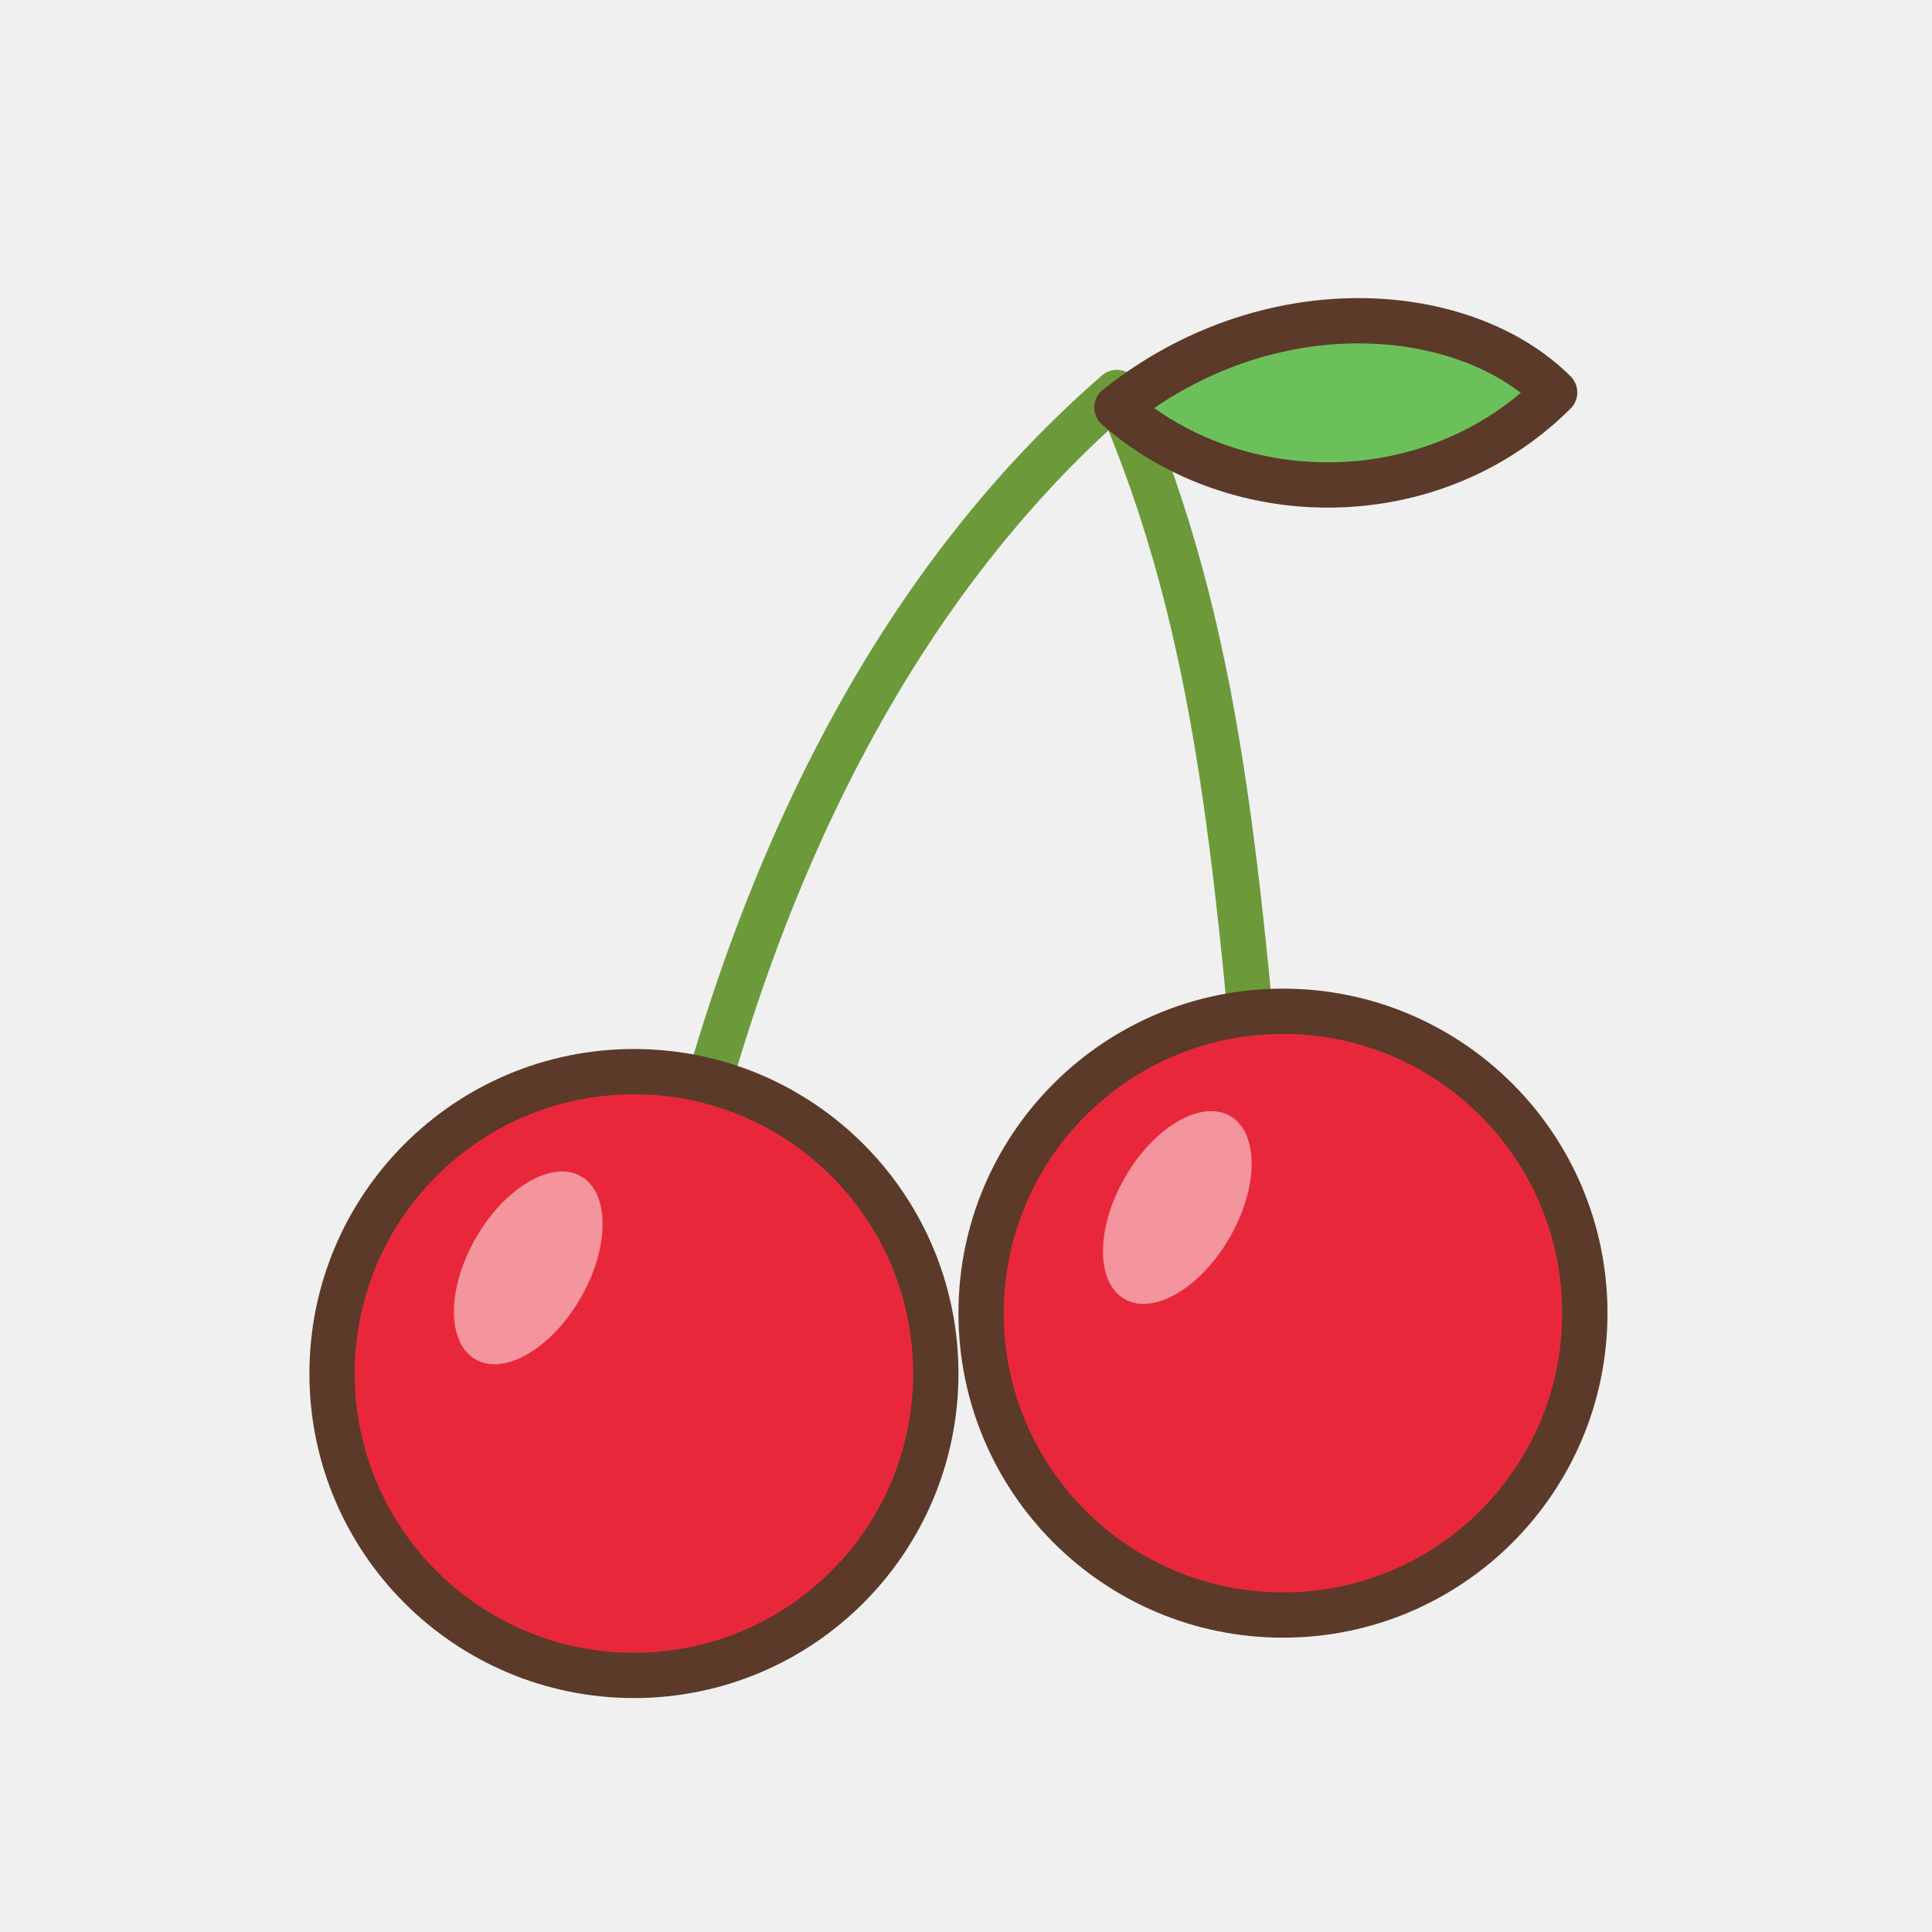
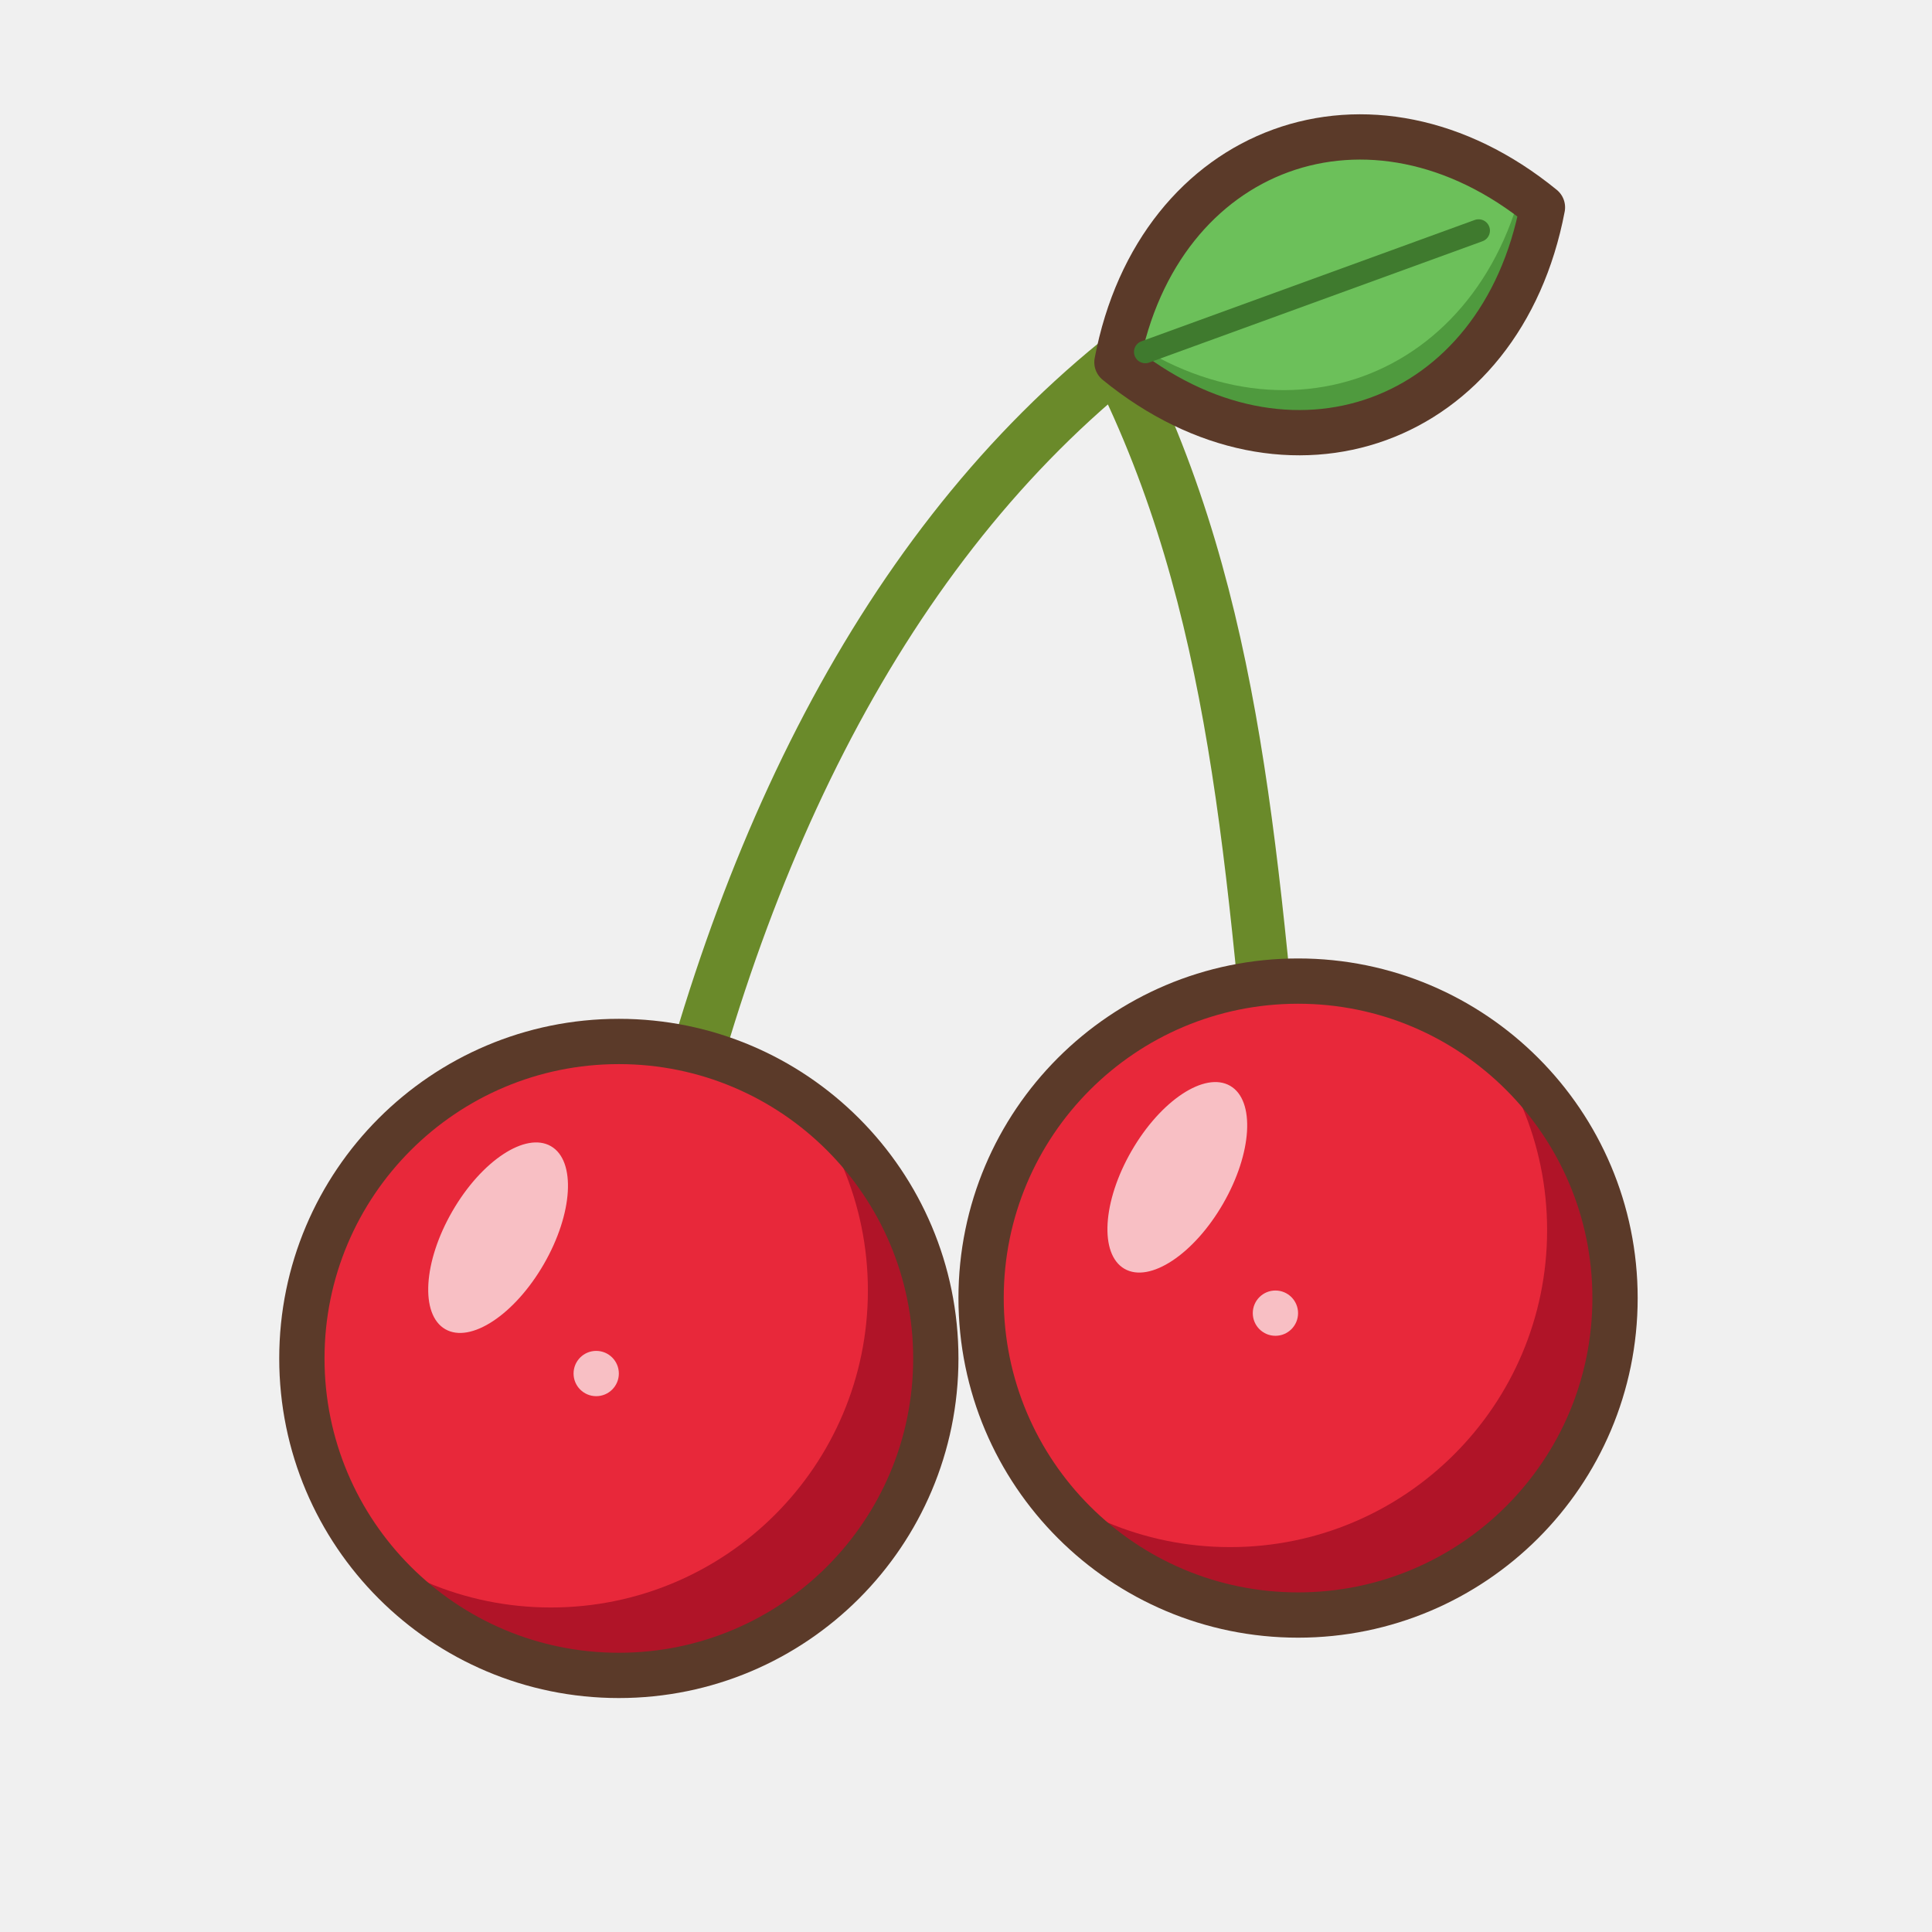
<svg xmlns="http://www.w3.org/2000/svg" viewBox="0 0 256 256">
  <g stroke="#5b3a29" stroke-width="6" stroke-linejoin="round" stroke-linecap="round">
-     <path d="M88 168c10-50 30-90 60-116M168 160c-4-44-6-76-20-108" fill="none" stroke="#6c9a3a" />
-     <path d="M148 54c20-16 46-14 58-2-16 16-42 16-58 2z" fill="#6cc05a" />
-     <circle cx="84" cy="182" r="40" fill="#e8283a" />
-     <circle cx="170" cy="174" r="40" fill="#e8283a" />
+     <path d="M86 166c10-50 30-92 62-118M170 158c-4-44-6-78-22-110" fill="none" stroke="#6a8a2a" stroke-width="7" />
+     <g transform="translate(148 48) rotate(-20)">
+       <defs>
+         <path id="s29" d="M0 0C15.0 -25.2 45.0 -25.2 60 0C45.0 25.2 15.0 25.2 0 0z" />
+         <clipPath id="cs29">
+           <use href="#s29" />
+         </clipPath>
+       </defs>
+       <use href="#s29" fill="#4f9a3e" stroke="none" />
+       <g clip-path="url(#cs29)">
+         <use href="#s29" fill="#6cc05a" stroke="none" transform="translate(0 -6)" />
+       </g>
+       <use href="#s29" fill="none" />
+       <path d="M4 0H51.0" fill="none" stroke-width="3" stroke="#3f7a2e" />
+     </g>
+     <defs>
+       <circle id="s30" cx="82" cy="180" r="42" />
+       <clipPath id="cs30">
+         <use href="#s30" />
+       </clipPath>
+     </defs>
+     <use href="#s30" fill="#b01428" stroke="none" />
+     <g clip-path="url(#cs30)">
+       <use href="#s30" fill="#e8283a" stroke="none" transform="translate(-9 -9)" />
+     </g>
+     <use href="#s30" fill="none" />
+     <defs>
+       <circle id="s31" cx="172" cy="172" r="42" />
+       <clipPath id="cs31">
+         <use href="#s31" />
+       </clipPath>
+     </defs>
+     <use href="#s31" fill="#b01428" stroke="none" />
+     <g clip-path="url(#cs31)">
+       <use href="#s31" fill="#e8283a" stroke="none" transform="translate(-9 -9)" />
+     </g>
+     <use href="#s31" fill="none" />
  </g>
-   <ellipse cx="70" cy="168" rx="8" ry="14" fill="#fff" opacity=".5" transform="rotate(30 70 168)" />
-   <ellipse cx="156" cy="160" rx="8" ry="14" fill="#fff" opacity=".5" transform="rotate(30 156 160)" />
+   <ellipse cx="66" cy="164" rx="7" ry="14" fill="#fff" opacity=".7" transform="rotate(30 66 164)" />
+   <circle cx="79" cy="182" r="3" fill="#fff" opacity=".7" />
+   <ellipse cx="156" cy="156" rx="7" ry="14" fill="#fff" opacity=".7" transform="rotate(30 156 156)" />
+   <circle cx="169" cy="174" r="3" fill="#fff" opacity=".7" />
</svg>
